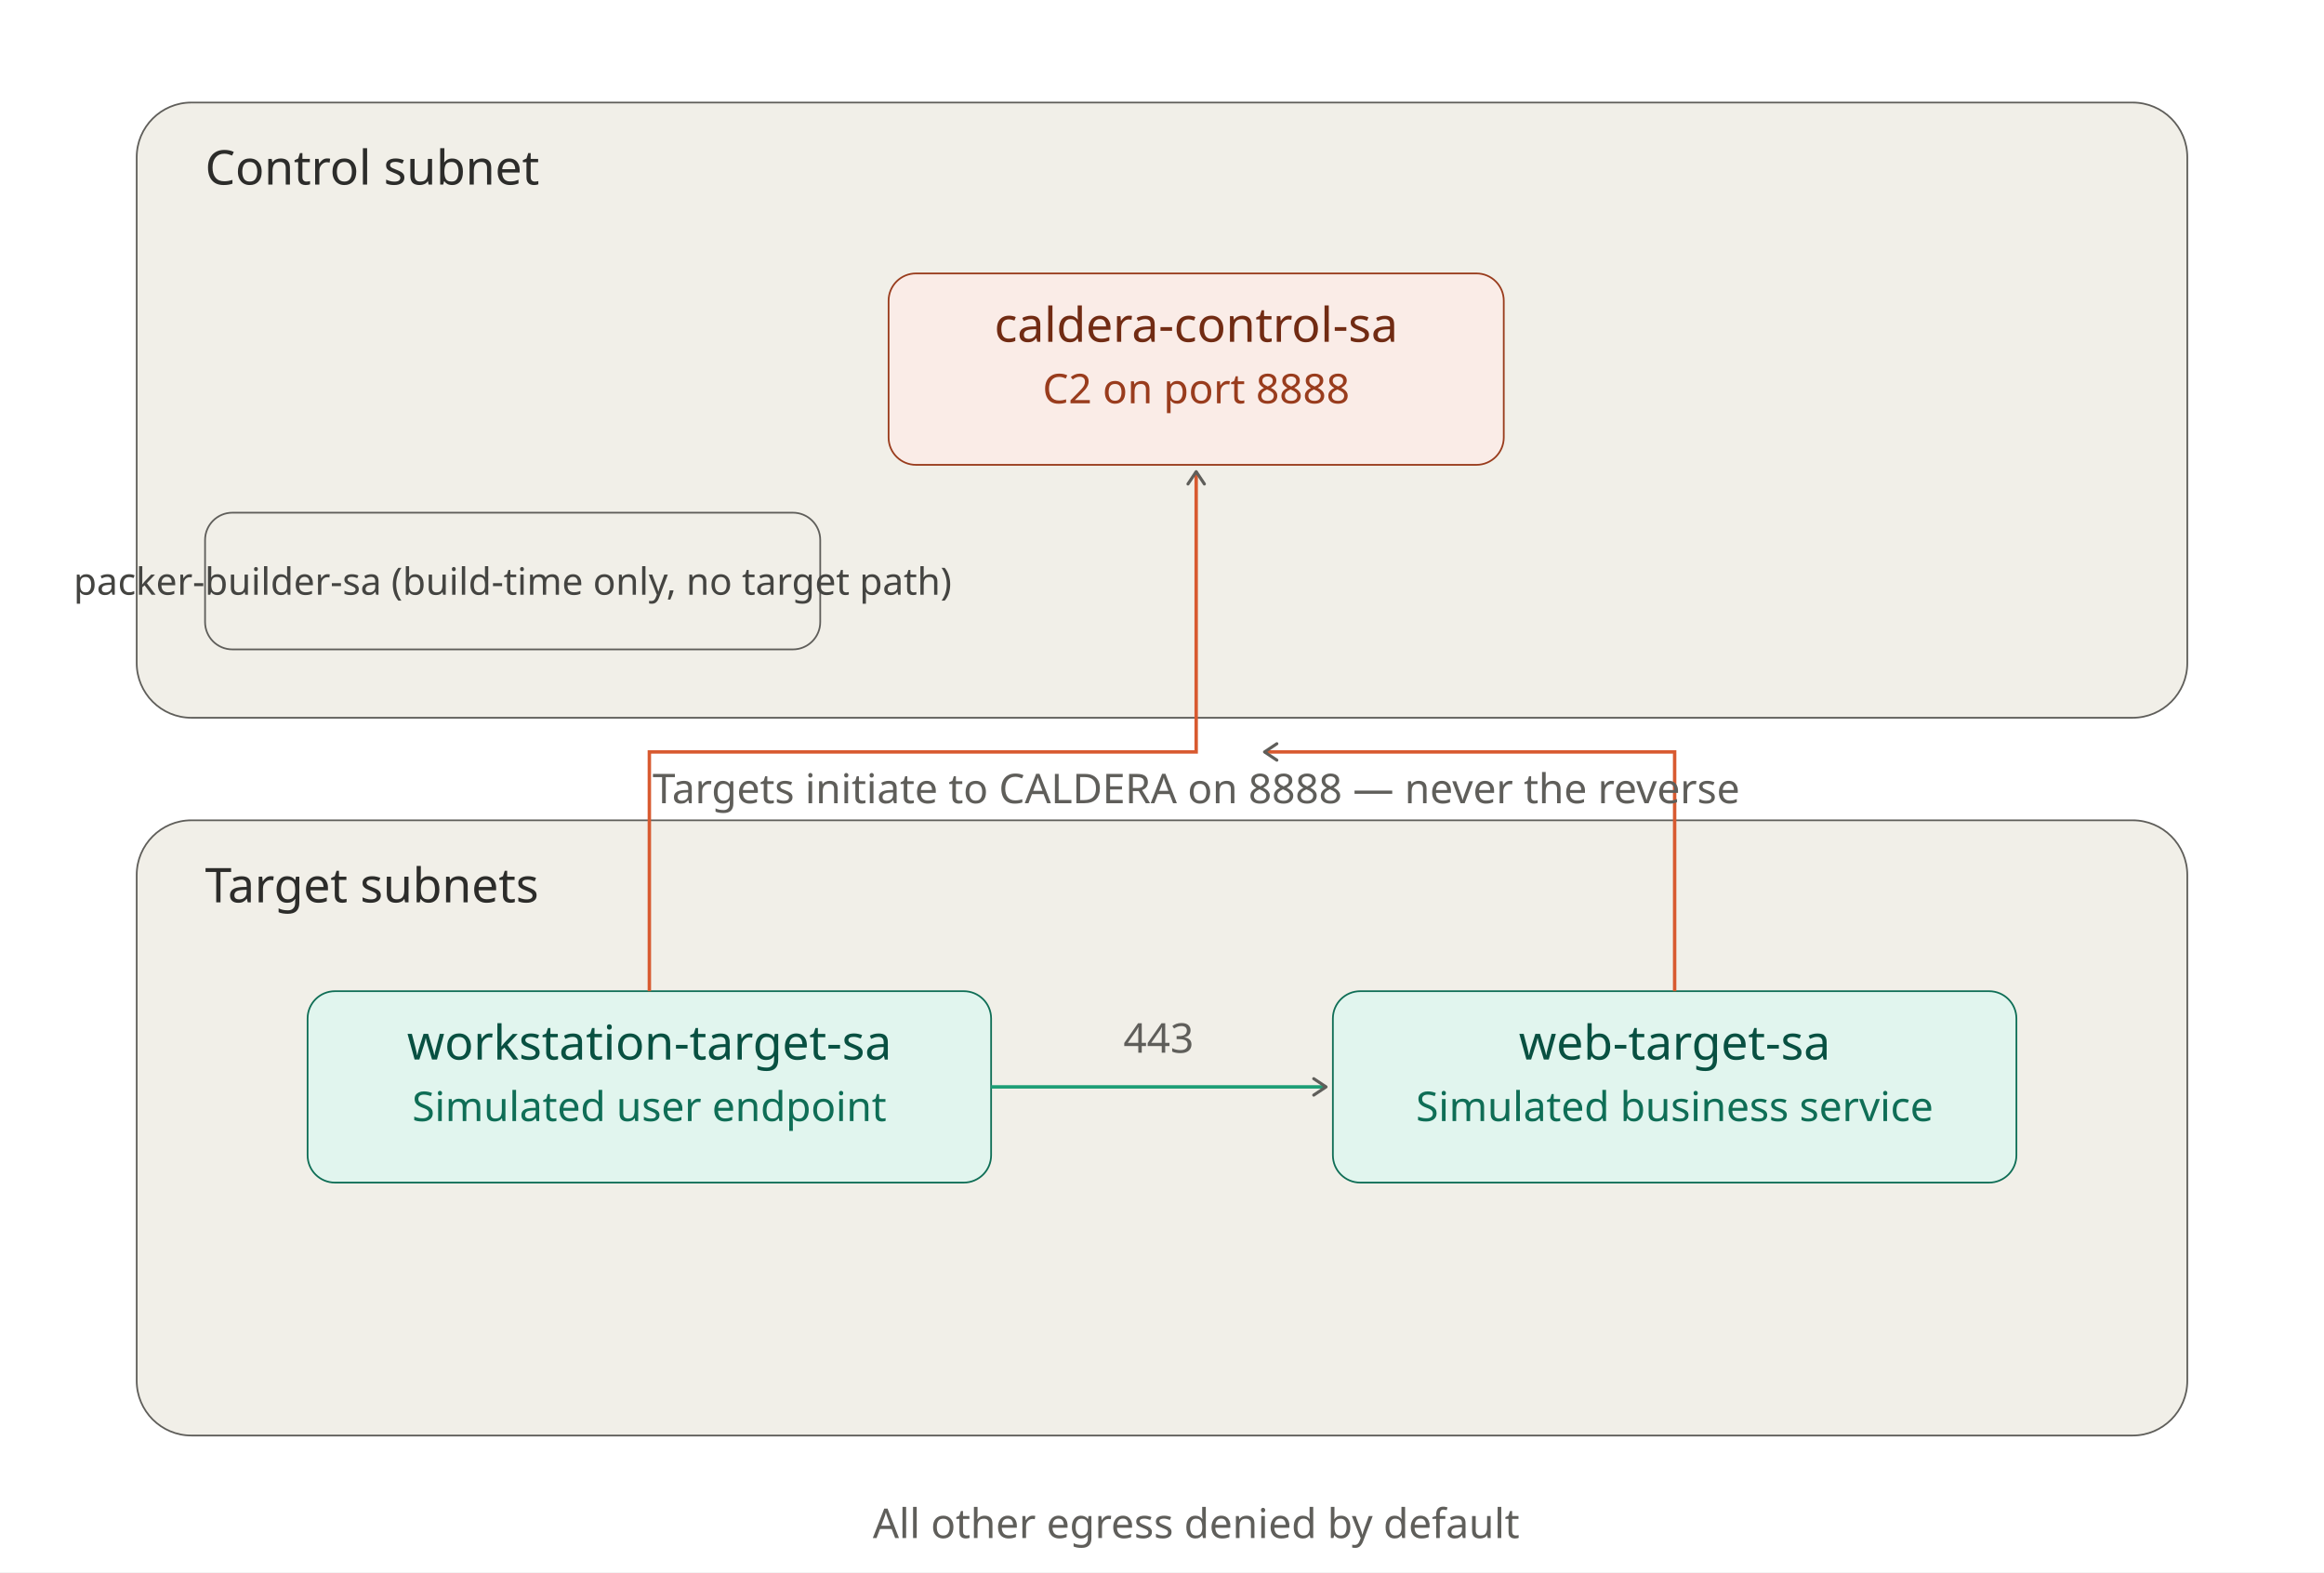
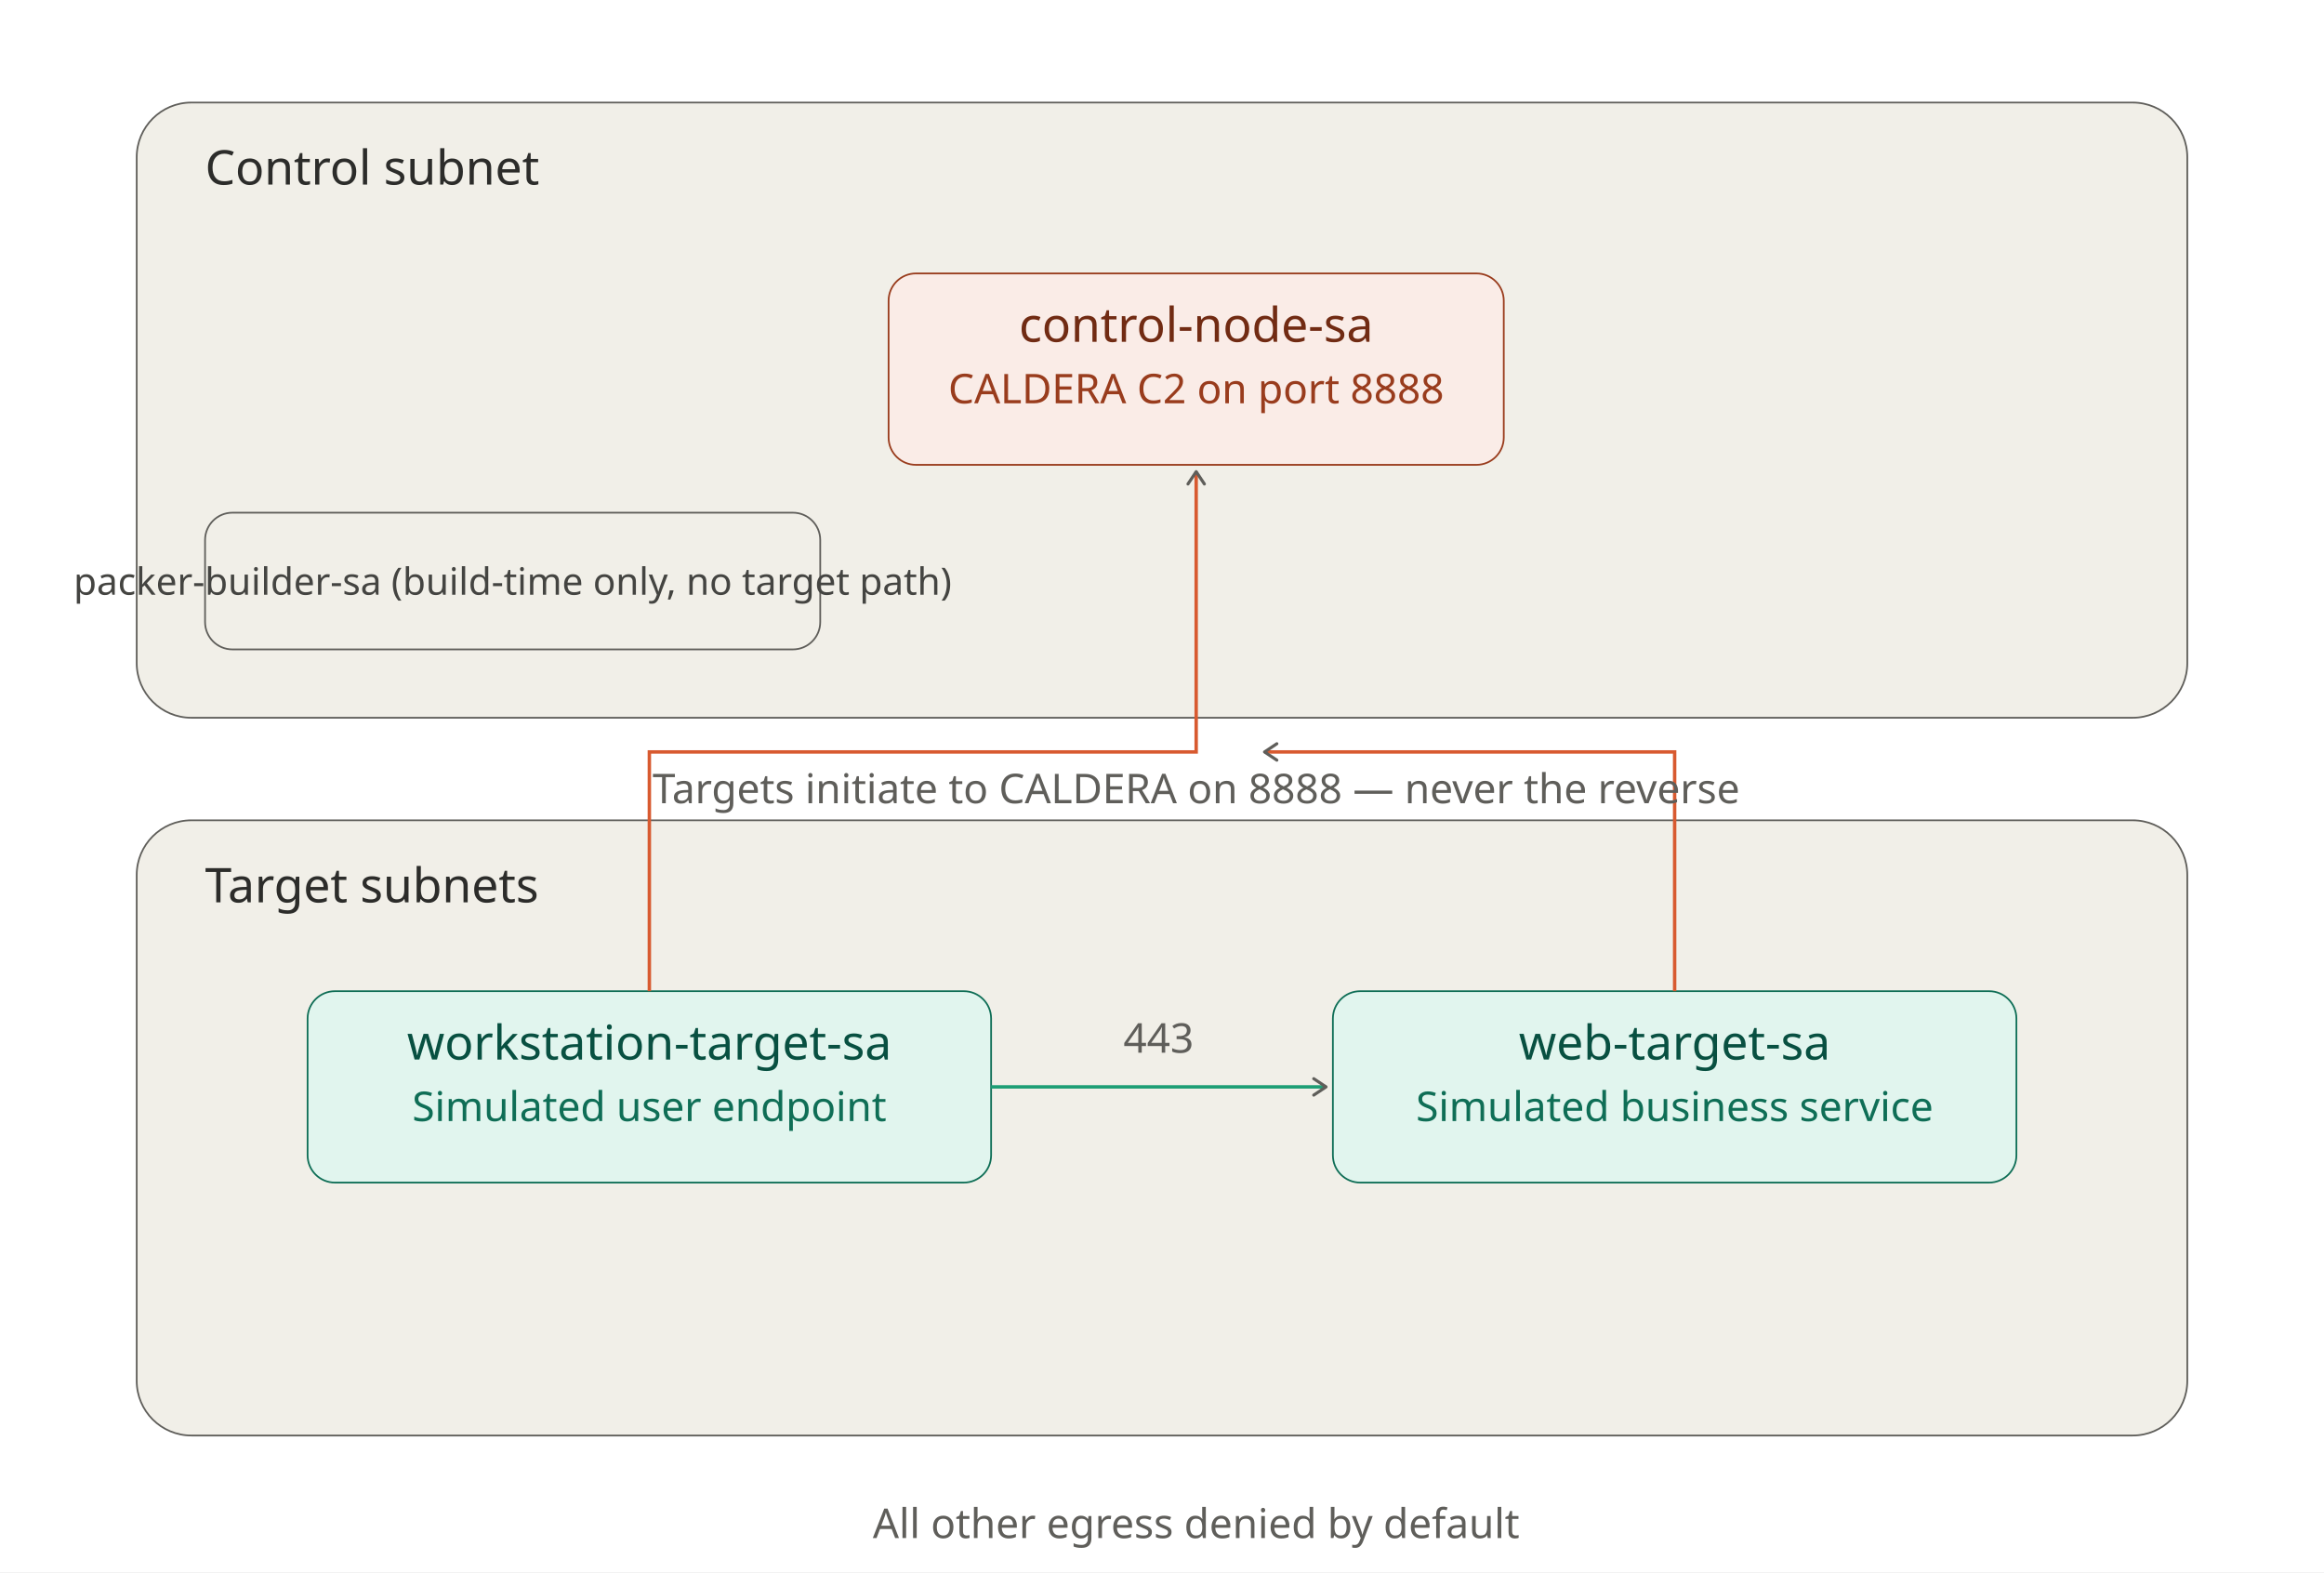
<svg xmlns="http://www.w3.org/2000/svg" width="680" height="460" viewBox="0 0 680 460" role="img">
  <defs>
    <marker id="arrow" viewBox="0 0 10 10" refX="8" refY="5" markerWidth="6" markerHeight="6" orient="auto-start-reverse">
      <path d="M2 1L8 5L2 9" fill="none" stroke="#5F5E5A" stroke-width="1.5" stroke-linecap="round" stroke-linejoin="round" />
    </marker>
  </defs>
  <rect width="680" height="460" fill="#ffffff" />
  <g>
    <rect x="40" y="30" width="600" height="180" rx="16" fill="#F1EFE8" stroke="#5F5E5A" stroke-width="0.5" />
    <text x="60" y="54" font-family="sans-serif" font-size="14" font-weight="500" fill="#2C2C2A">Control subnet</text>
  </g>
  <g>
    <rect x="40" y="240" width="600" height="180" rx="16" fill="#F1EFE8" stroke="#5F5E5A" stroke-width="0.5" />
    <text x="60" y="264" font-family="sans-serif" font-size="14" font-weight="500" fill="#2C2C2A">Target subnets</text>
  </g>
  <g>
    <rect x="260" y="80" width="180" height="56" rx="8" fill="#FAECE7" stroke="#993C1D" stroke-width="0.5" />
-     <text x="350" y="100" text-anchor="middle" font-family="sans-serif" font-size="14" font-weight="500" fill="#712B13">caldera-control-sa</text>
-     <text x="350" y="118" text-anchor="middle" font-family="sans-serif" font-size="12" fill="#993C1D">C2 on port 8888</text>
+     <text x="350" y="100" text-anchor="middle" font-family="sans-serif" font-size="14" font-weight="500" fill="#712B13">control-node-sa</text>
+     <text x="350" y="118" text-anchor="middle" font-family="sans-serif" font-size="12" fill="#993C1D">CALDERA C2 on port 8888</text>
  </g>
  <g>
    <rect x="60" y="150" width="180" height="40" rx="8" fill="#F1EFE8" stroke="#5F5E5A" stroke-width="0.5" />
    <text x="150" y="174" text-anchor="middle" font-family="sans-serif" font-size="11" fill="#444441">packer-builder-sa (build-time only, no target path)</text>
  </g>
  <g>
    <rect x="90" y="290" width="200" height="56" rx="8" fill="#E1F5EE" stroke="#0F6E56" stroke-width="0.5" />
    <text x="190" y="310" text-anchor="middle" font-family="sans-serif" font-size="14" font-weight="500" fill="#085041">workstation-target-sa</text>
    <text x="190" y="328" text-anchor="middle" font-family="sans-serif" font-size="12" fill="#0F6E56">Simulated user endpoint</text>
  </g>
  <g>
    <rect x="390" y="290" width="200" height="56" rx="8" fill="#E1F5EE" stroke="#0F6E56" stroke-width="0.5" />
    <text x="490" y="310" text-anchor="middle" font-family="sans-serif" font-size="14" font-weight="500" fill="#085041">web-target-sa</text>
    <text x="490" y="328" text-anchor="middle" font-family="sans-serif" font-size="12" fill="#0F6E56">Simulated business service</text>
  </g>
  <line x1="290" y1="318" x2="388" y2="318" stroke="#1D9E75" stroke-width="1" marker-end="url(#arrow)" />
  <text x="339" y="308" text-anchor="middle" font-family="sans-serif" font-size="12" fill="#5F5E5A">443</text>
  <path d="M190 290 L190 220 L350 220 L350 138" fill="none" stroke="#D85A30" stroke-width="1" marker-end="url(#arrow)" />
  <path d="M490 290 L490 220 L370 220" fill="none" stroke="#D85A30" stroke-width="1" marker-end="url(#arrow)" />
  <text x="350" y="235" text-anchor="middle" font-family="sans-serif" font-size="12" fill="#5F5E5A">Targets initiate to CALDERA on 8888 — never the reverse</text>
  <text x="350" y="450" text-anchor="middle" font-family="sans-serif" font-size="12" fill="#5F5E5A">All other egress denied by default</text>
</svg>
